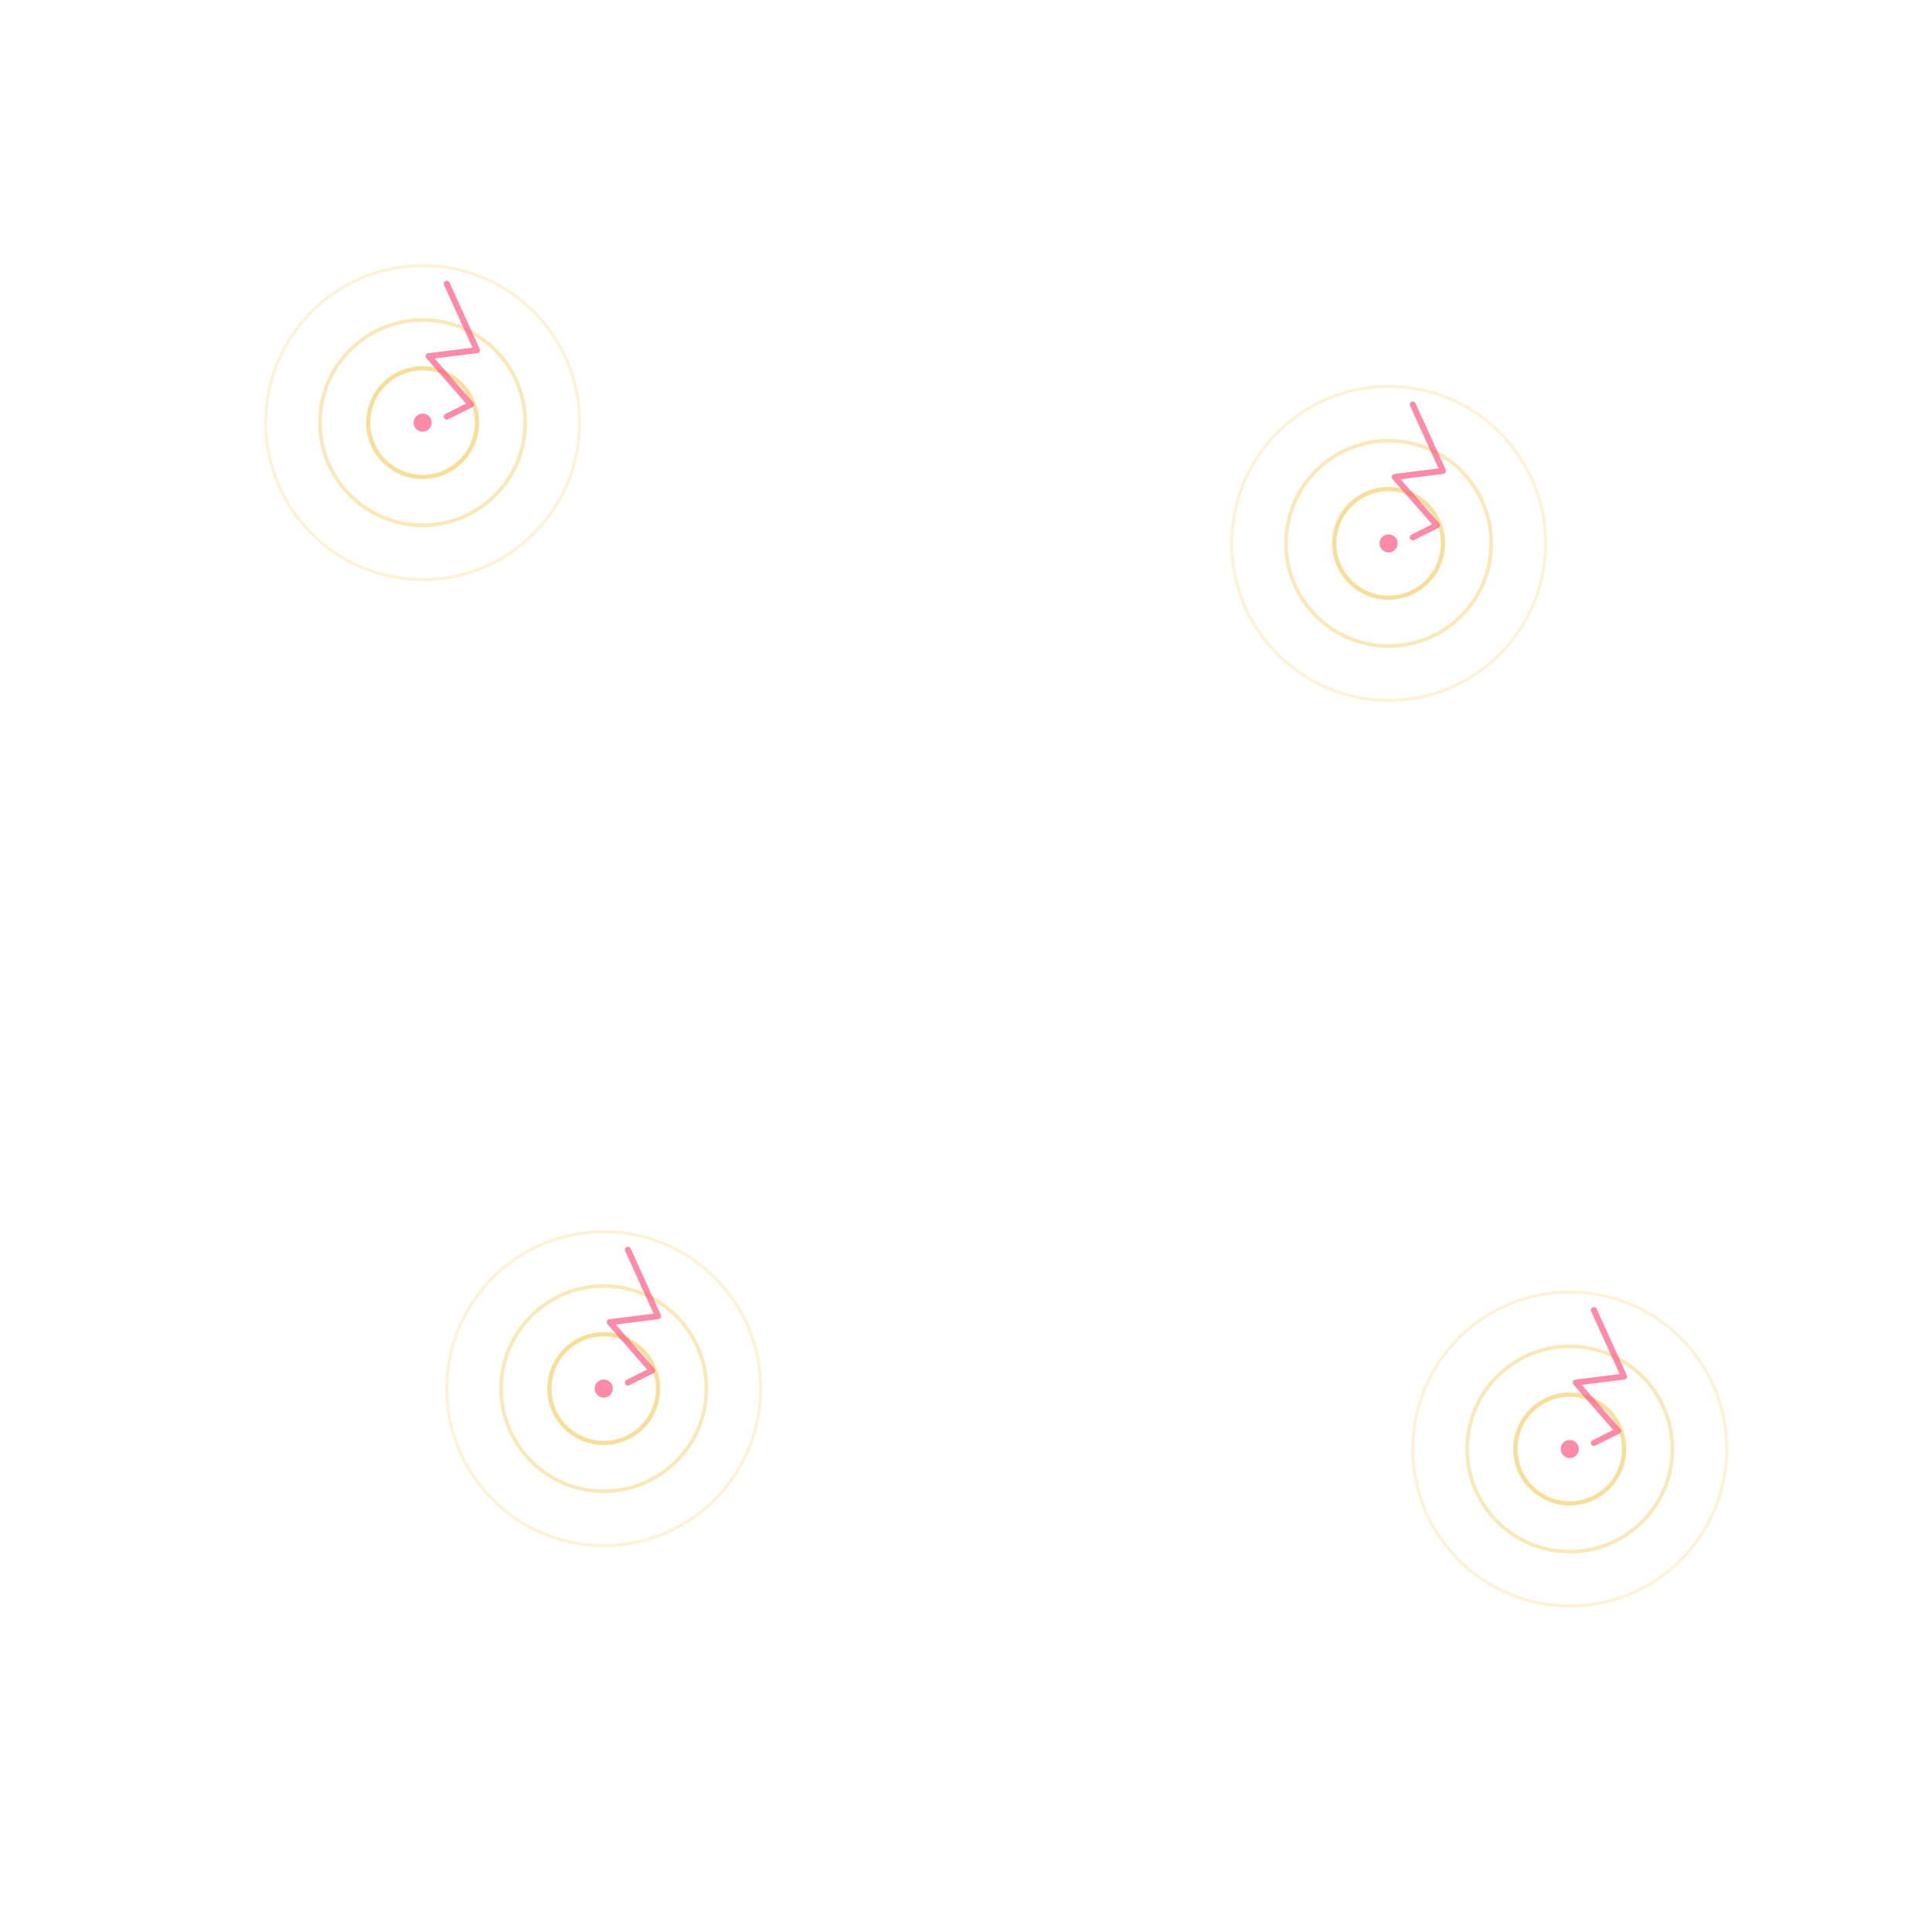
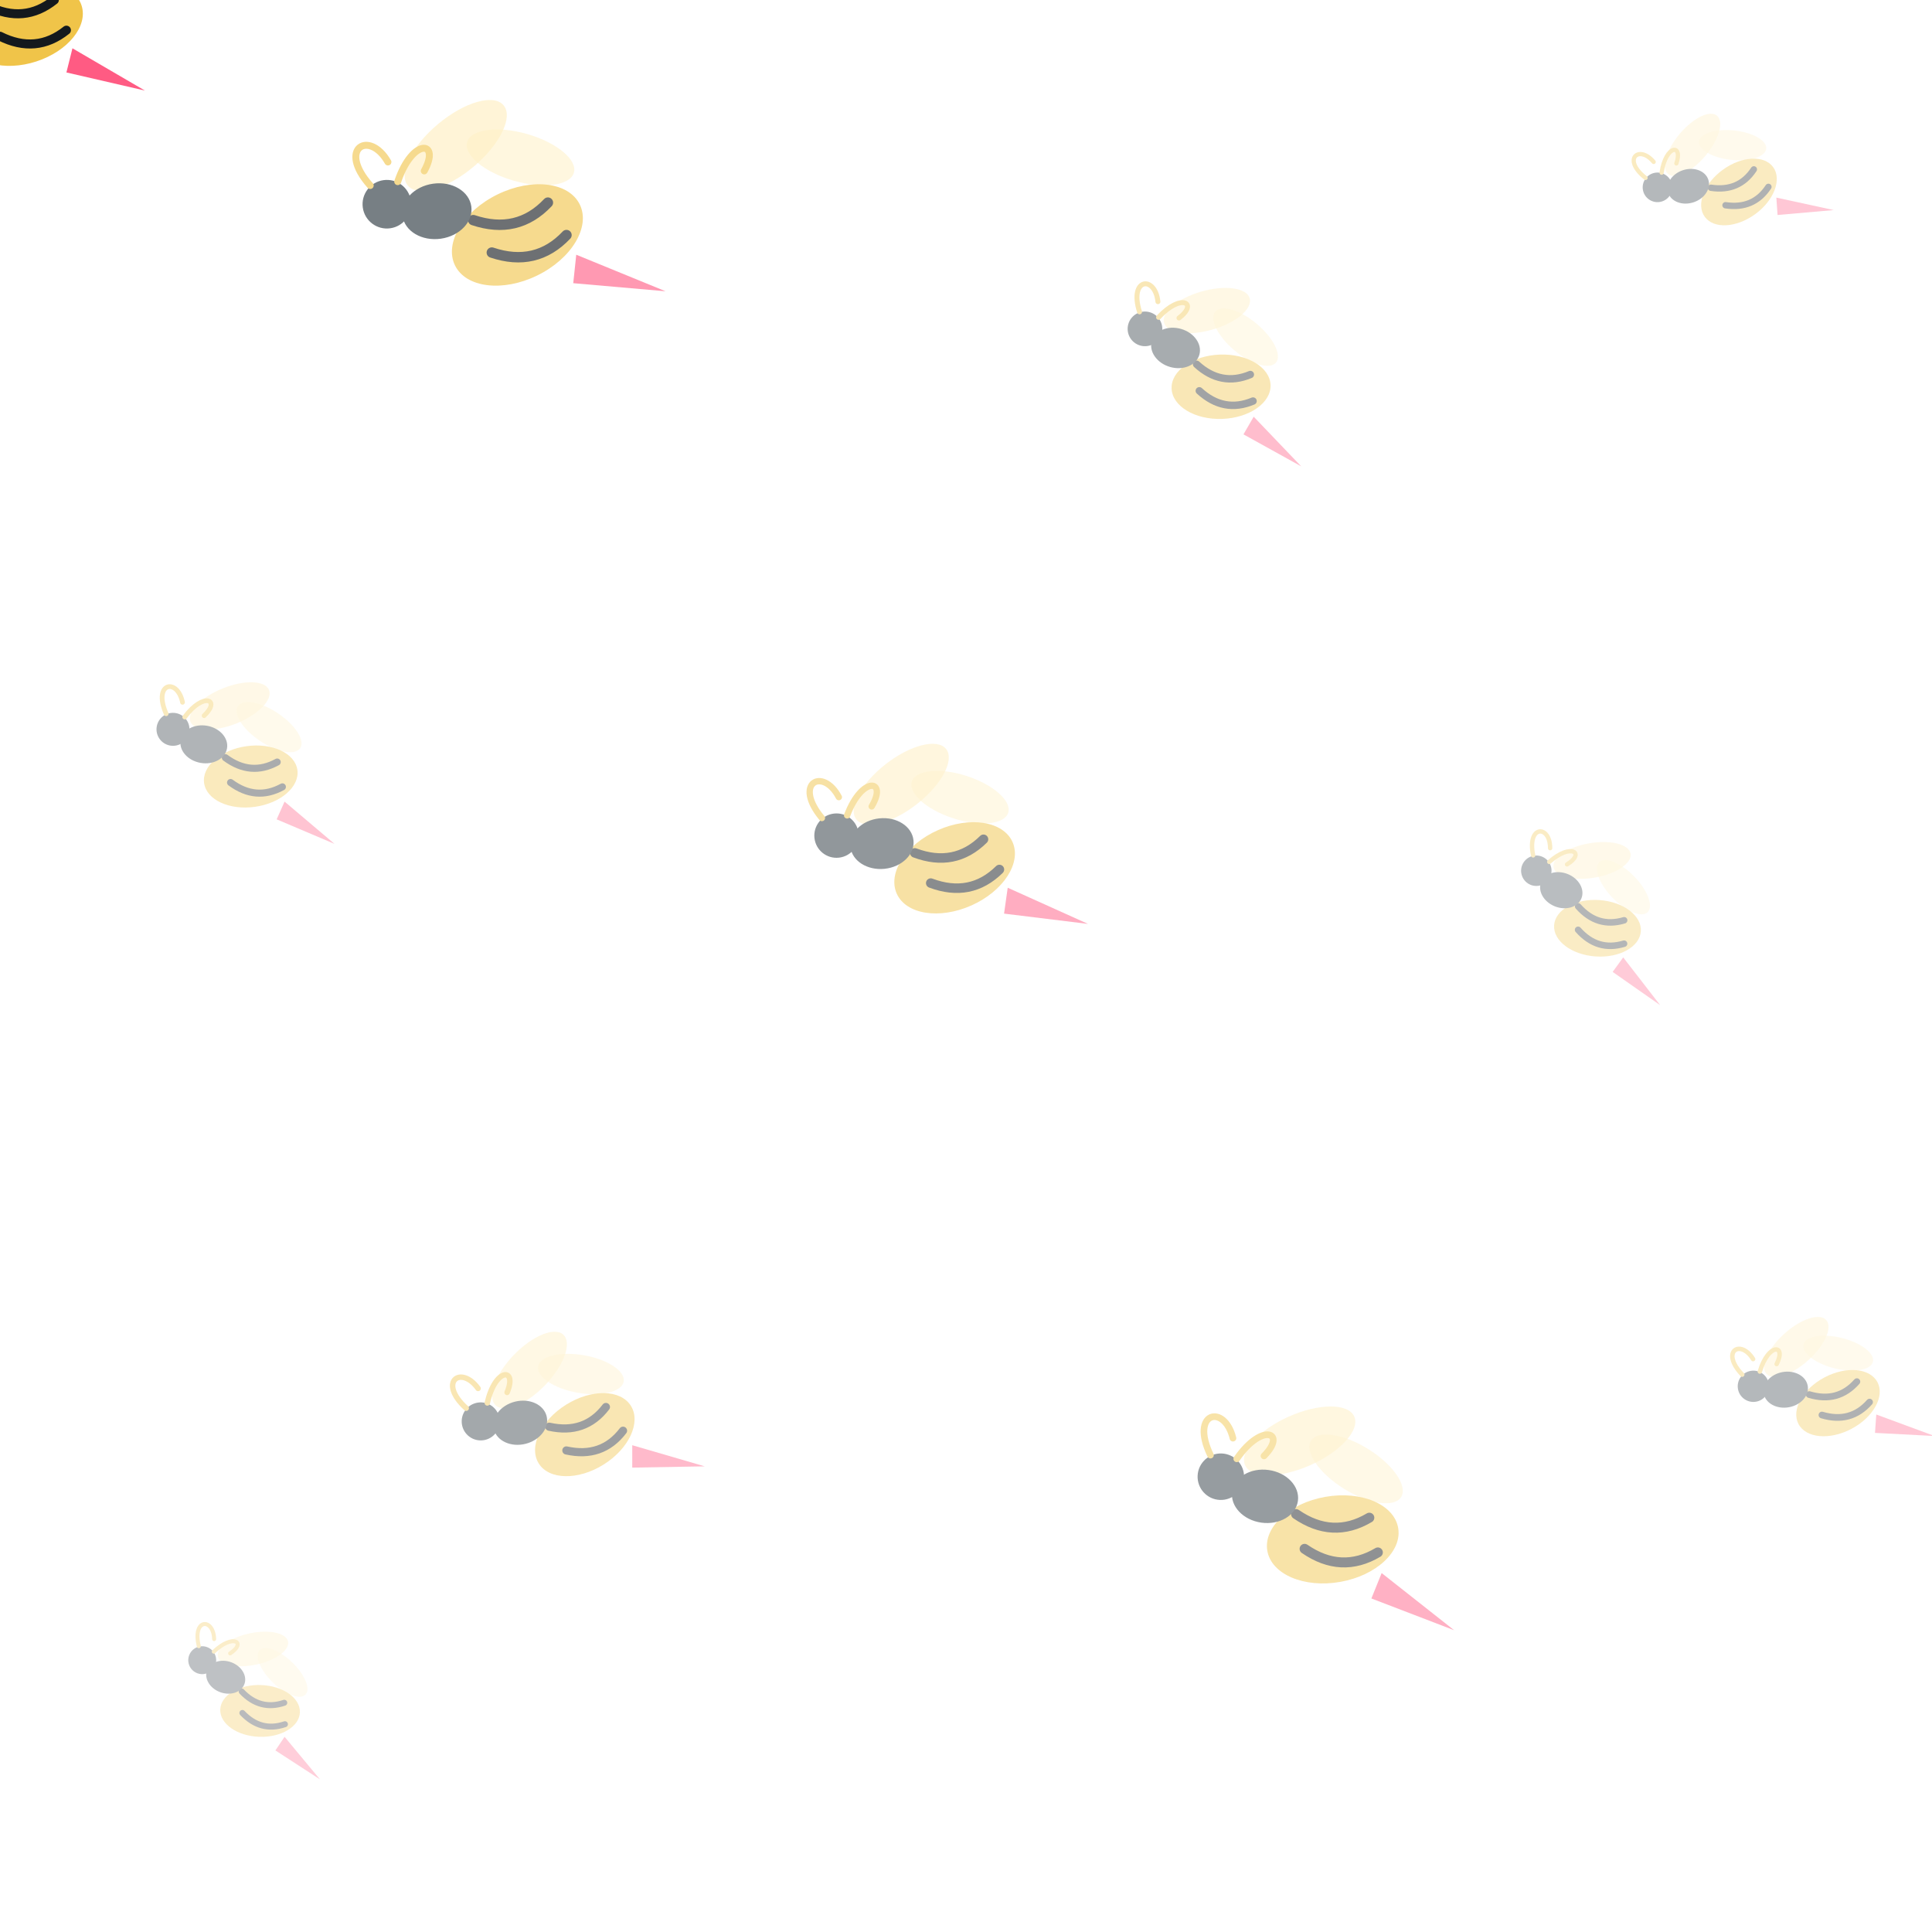
<svg xmlns="http://www.w3.org/2000/svg" width="640" height="640" viewBox="0 0 640 640" fill="none">
-   <g transform="translate(140 140)" stroke="#F0C449" fill="none">
-     <circle r="18" stroke-opacity="0.55" stroke-width="1.4" />
-     <circle r="34" stroke-opacity="0.38" stroke-width="1.2" />
-     <circle r="52" stroke-opacity="0.22" stroke-width="1" />
-     <circle r="3" fill="#FF5B83" fill-opacity="0.7" stroke="none" />
-     <path d="M8 -46 l10 22 -16 2 14 16 -8 4" stroke="#FF5B83" stroke-opacity="0.7" stroke-width="2" stroke-linejoin="round" stroke-linecap="round" />
+   <g id="mark">
+     <ellipse cx="-6" cy="-20" rx="18" ry="8" fill="#FFE7A3" opacity="0.7" transform="rotate(-32 -6 -20)" />
+     <ellipse cx="12" cy="-14" rx="16" ry="7" fill="#FFE7A3" opacity="0.55" transform="rotate(24 12 -14)" />
+     <ellipse cx="8" cy="8" rx="20" ry="13" fill="#F0C449" transform="rotate(-18 8 8)" />
+     <path d="M-4 2 Q8 8 18 0 M0 12 Q12 18 22 10" stroke="#14191D" stroke-width="3" fill="none" stroke-linecap="round" />
+     <ellipse cx="-14" cy="-2" rx="10" ry="8" fill="#243038" />
+     <circle cx="-28" cy="-6" r="7" fill="#243038" />
+     <path d="M-32 -12 C-40 -24 -30 -28 -26 -18 M-24 -12 C-18 -24 -10 -22 -16 -14" stroke="#F0C449" stroke-width="2" fill="none" stroke-linecap="round" />
+     <path d="M24 16 L48 30 L22 24 Z" fill="#FF5B83" />
  </g>
-   <g transform="translate(460 180)" stroke="#F0C449" fill="none">
-     <circle r="18" stroke-opacity="0.55" stroke-width="1.4" />
-     <circle r="34" stroke-opacity="0.38" stroke-width="1.2" />
-     <circle r="52" stroke-opacity="0.22" stroke-width="1" />
-     <circle r="3" fill="#FF5B83" fill-opacity="0.7" stroke="none" />
-     <path d="M8 -46 l10 22 -16 2 14 16 -8 4" stroke="#FF5B83" stroke-opacity="0.7" stroke-width="2" stroke-linejoin="round" stroke-linecap="round" />
-   </g>
-   <g transform="translate(200 460)" stroke="#F0C449" fill="none">
-     <circle r="18" stroke-opacity="0.55" stroke-width="1.4" />
-     <circle r="34" stroke-opacity="0.38" stroke-width="1.2" />
-     <circle r="52" stroke-opacity="0.22" stroke-width="1" />
-     <circle r="3" fill="#FF5B83" fill-opacity="0.7" stroke="none" />
-     <path d="M8 -46 l10 22 -16 2 14 16 -8 4" stroke="#FF5B83" stroke-opacity="0.7" stroke-width="2" stroke-linejoin="round" stroke-linecap="round" />
-   </g>
-   <g transform="translate(520 480)" stroke="#F0C449" fill="none">
-     <circle r="18" stroke-opacity="0.55" stroke-width="1.4" />
-     <circle r="34" stroke-opacity="0.38" stroke-width="1.2" />
-     <circle r="52" stroke-opacity="0.22" stroke-width="1" />
-     <circle r="3" fill="#FF5B83" fill-opacity="0.7" stroke="none" />
-     <path d="M8 -46 l10 22 -16 2 14 16 -8 4" stroke="#FF5B83" stroke-opacity="0.7" stroke-width="2" stroke-linejoin="round" stroke-linecap="round" />
-   </g>
+   <use href="#mark" transform="translate(161 70) rotate(-8) scale(1.15)" opacity="0.62" />
+   <use href="#mark" transform="translate(400 120) rotate(16) scale(0.82)" opacity="0.4" />
+   <use href="#mark" transform="translate(569 60) rotate(-18) scale(0.7)" opacity="0.34" />
+   <use href="#mark" transform="translate(78 250) rotate(10) scale(0.78)" opacity="0.36" />
+   <use href="#mark" transform="translate(307 280) rotate(-6) scale(1.05)" opacity="0.5" />
+   <use href="#mark" transform="translate(526 300) rotate(22) scale(0.72)" opacity="0.32" />
+   <use href="#mark" transform="translate(185 470) rotate(-14) scale(0.9)" opacity="0.42" />
+   <use href="#mark" transform="translate(434 500) rotate(8) scale(1.1)" opacity="0.48" />
+   <use href="#mark" transform="translate(83 560) rotate(20) scale(0.66)" opacity="0.3" />
+   <use href="#mark" transform="translate(602 460) rotate(-10) scale(0.74)" opacity="0.34" />
</svg>
